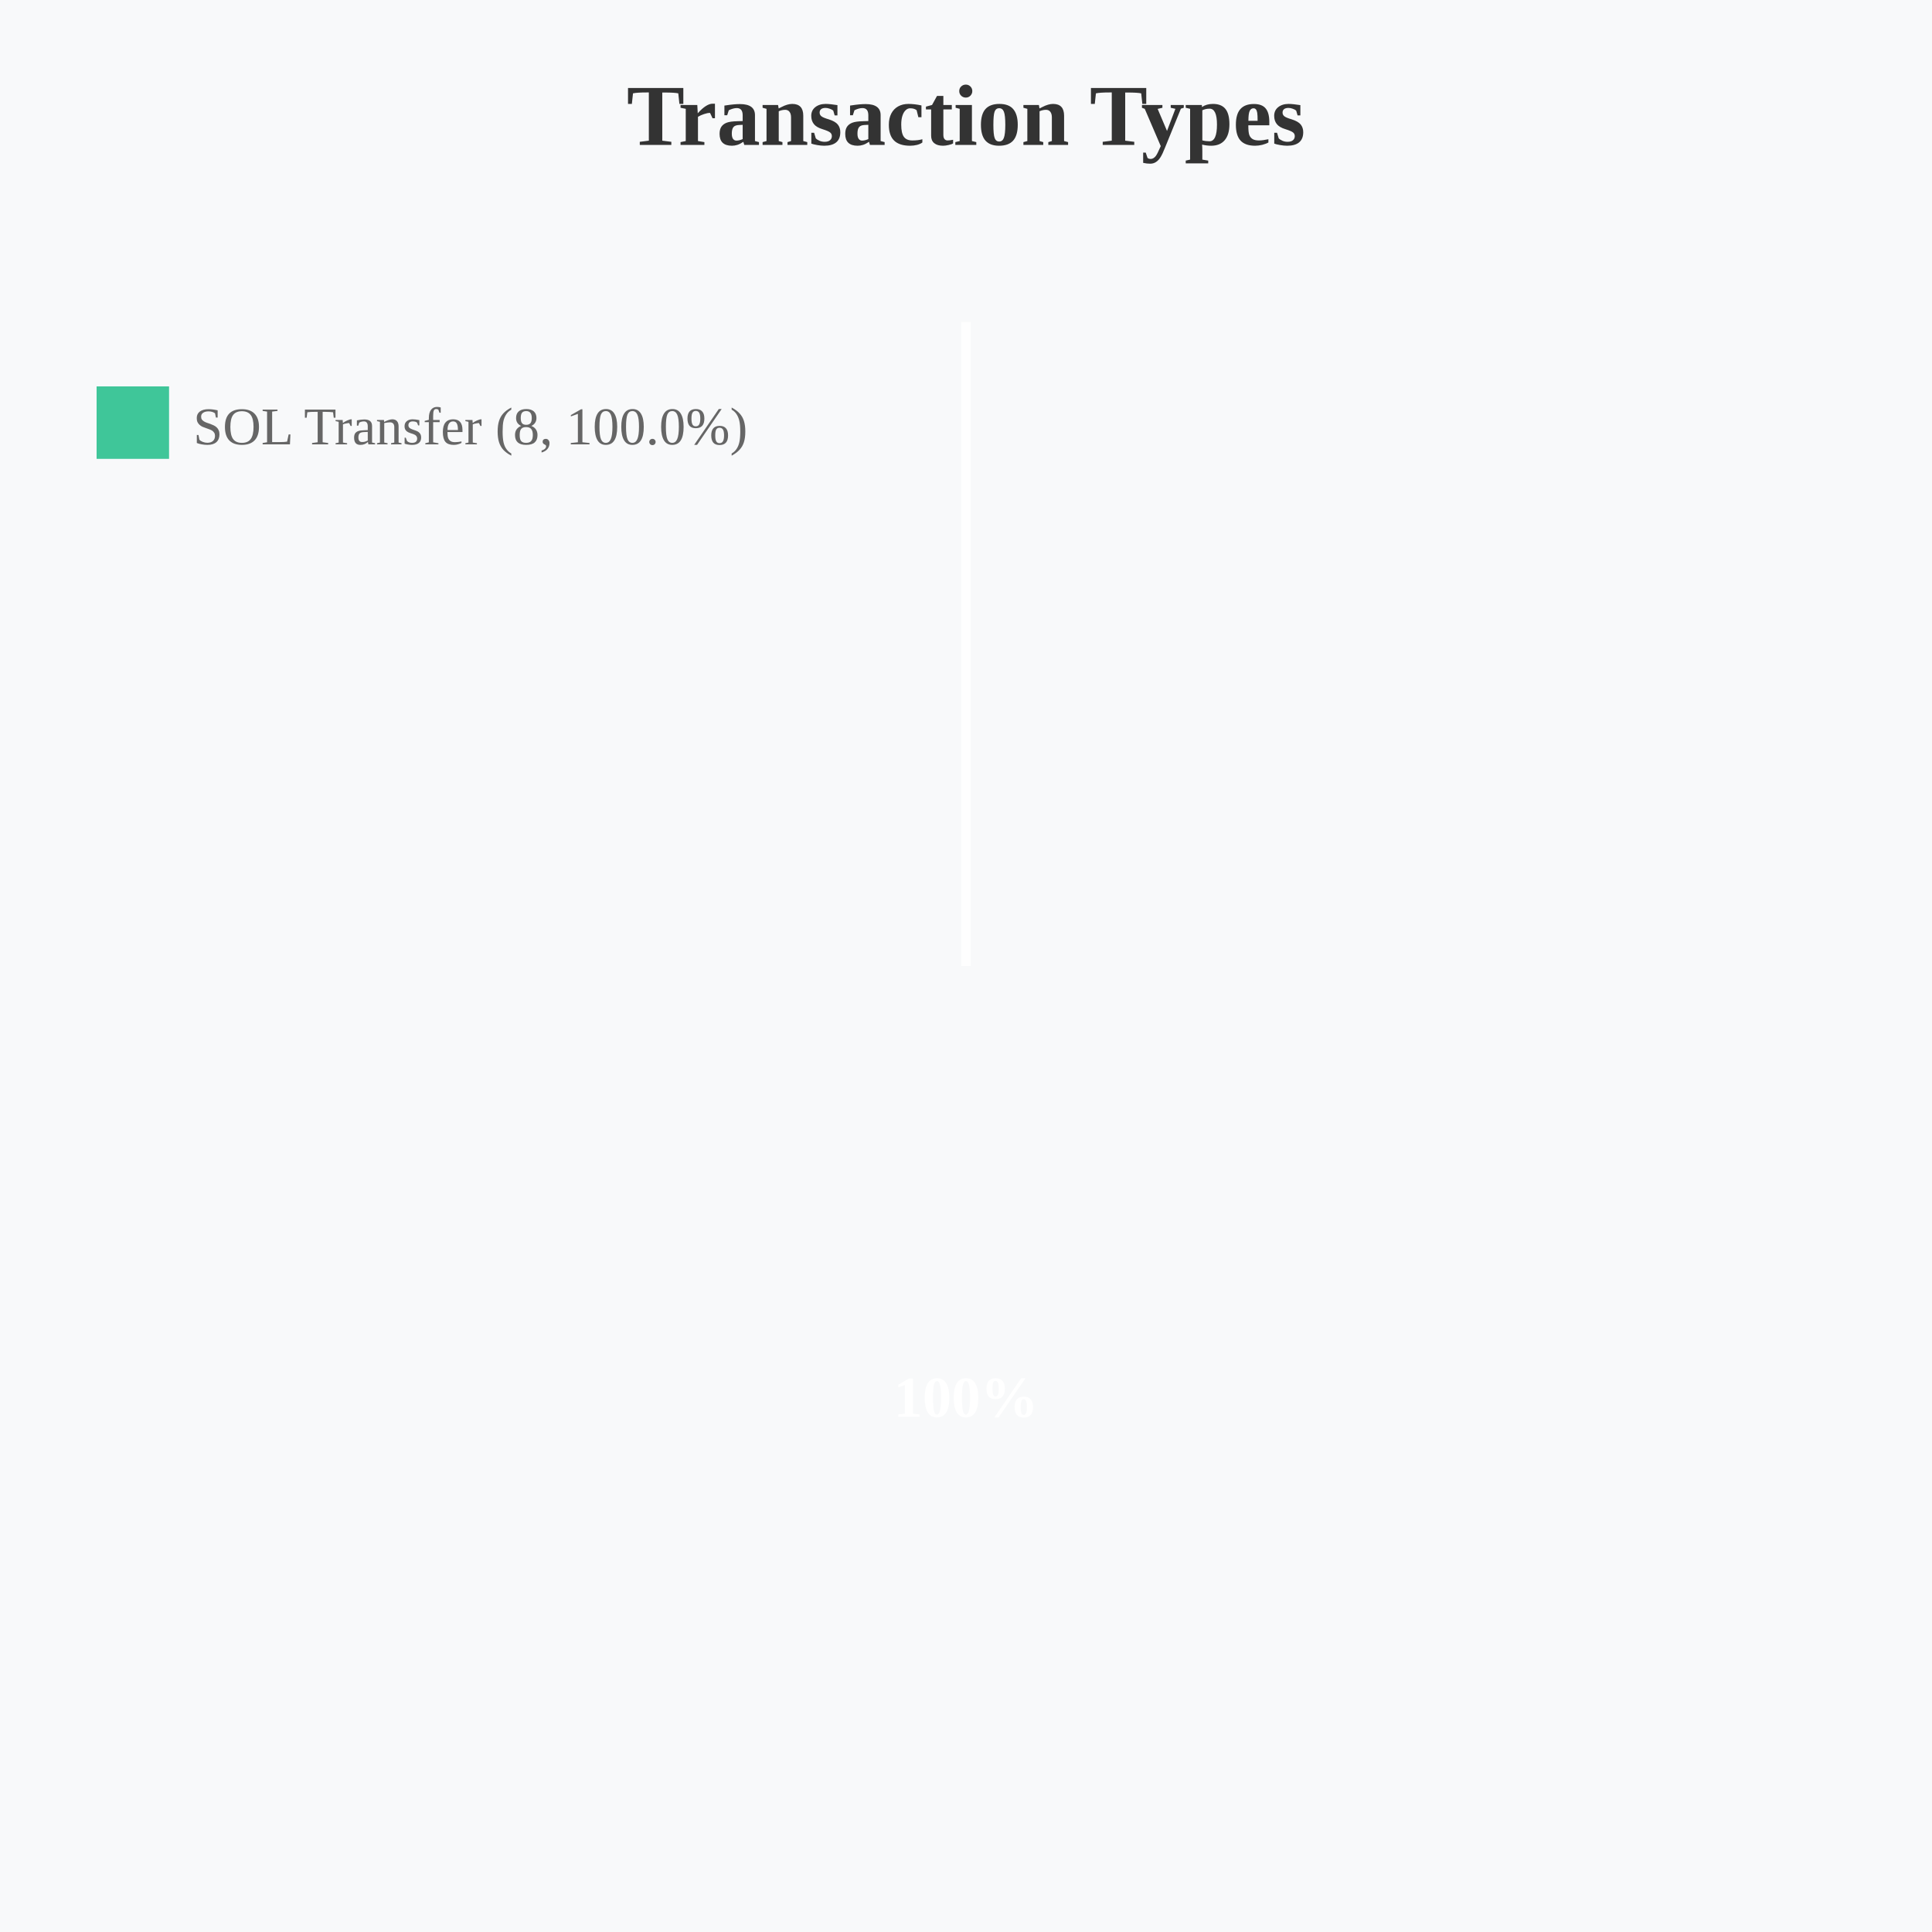
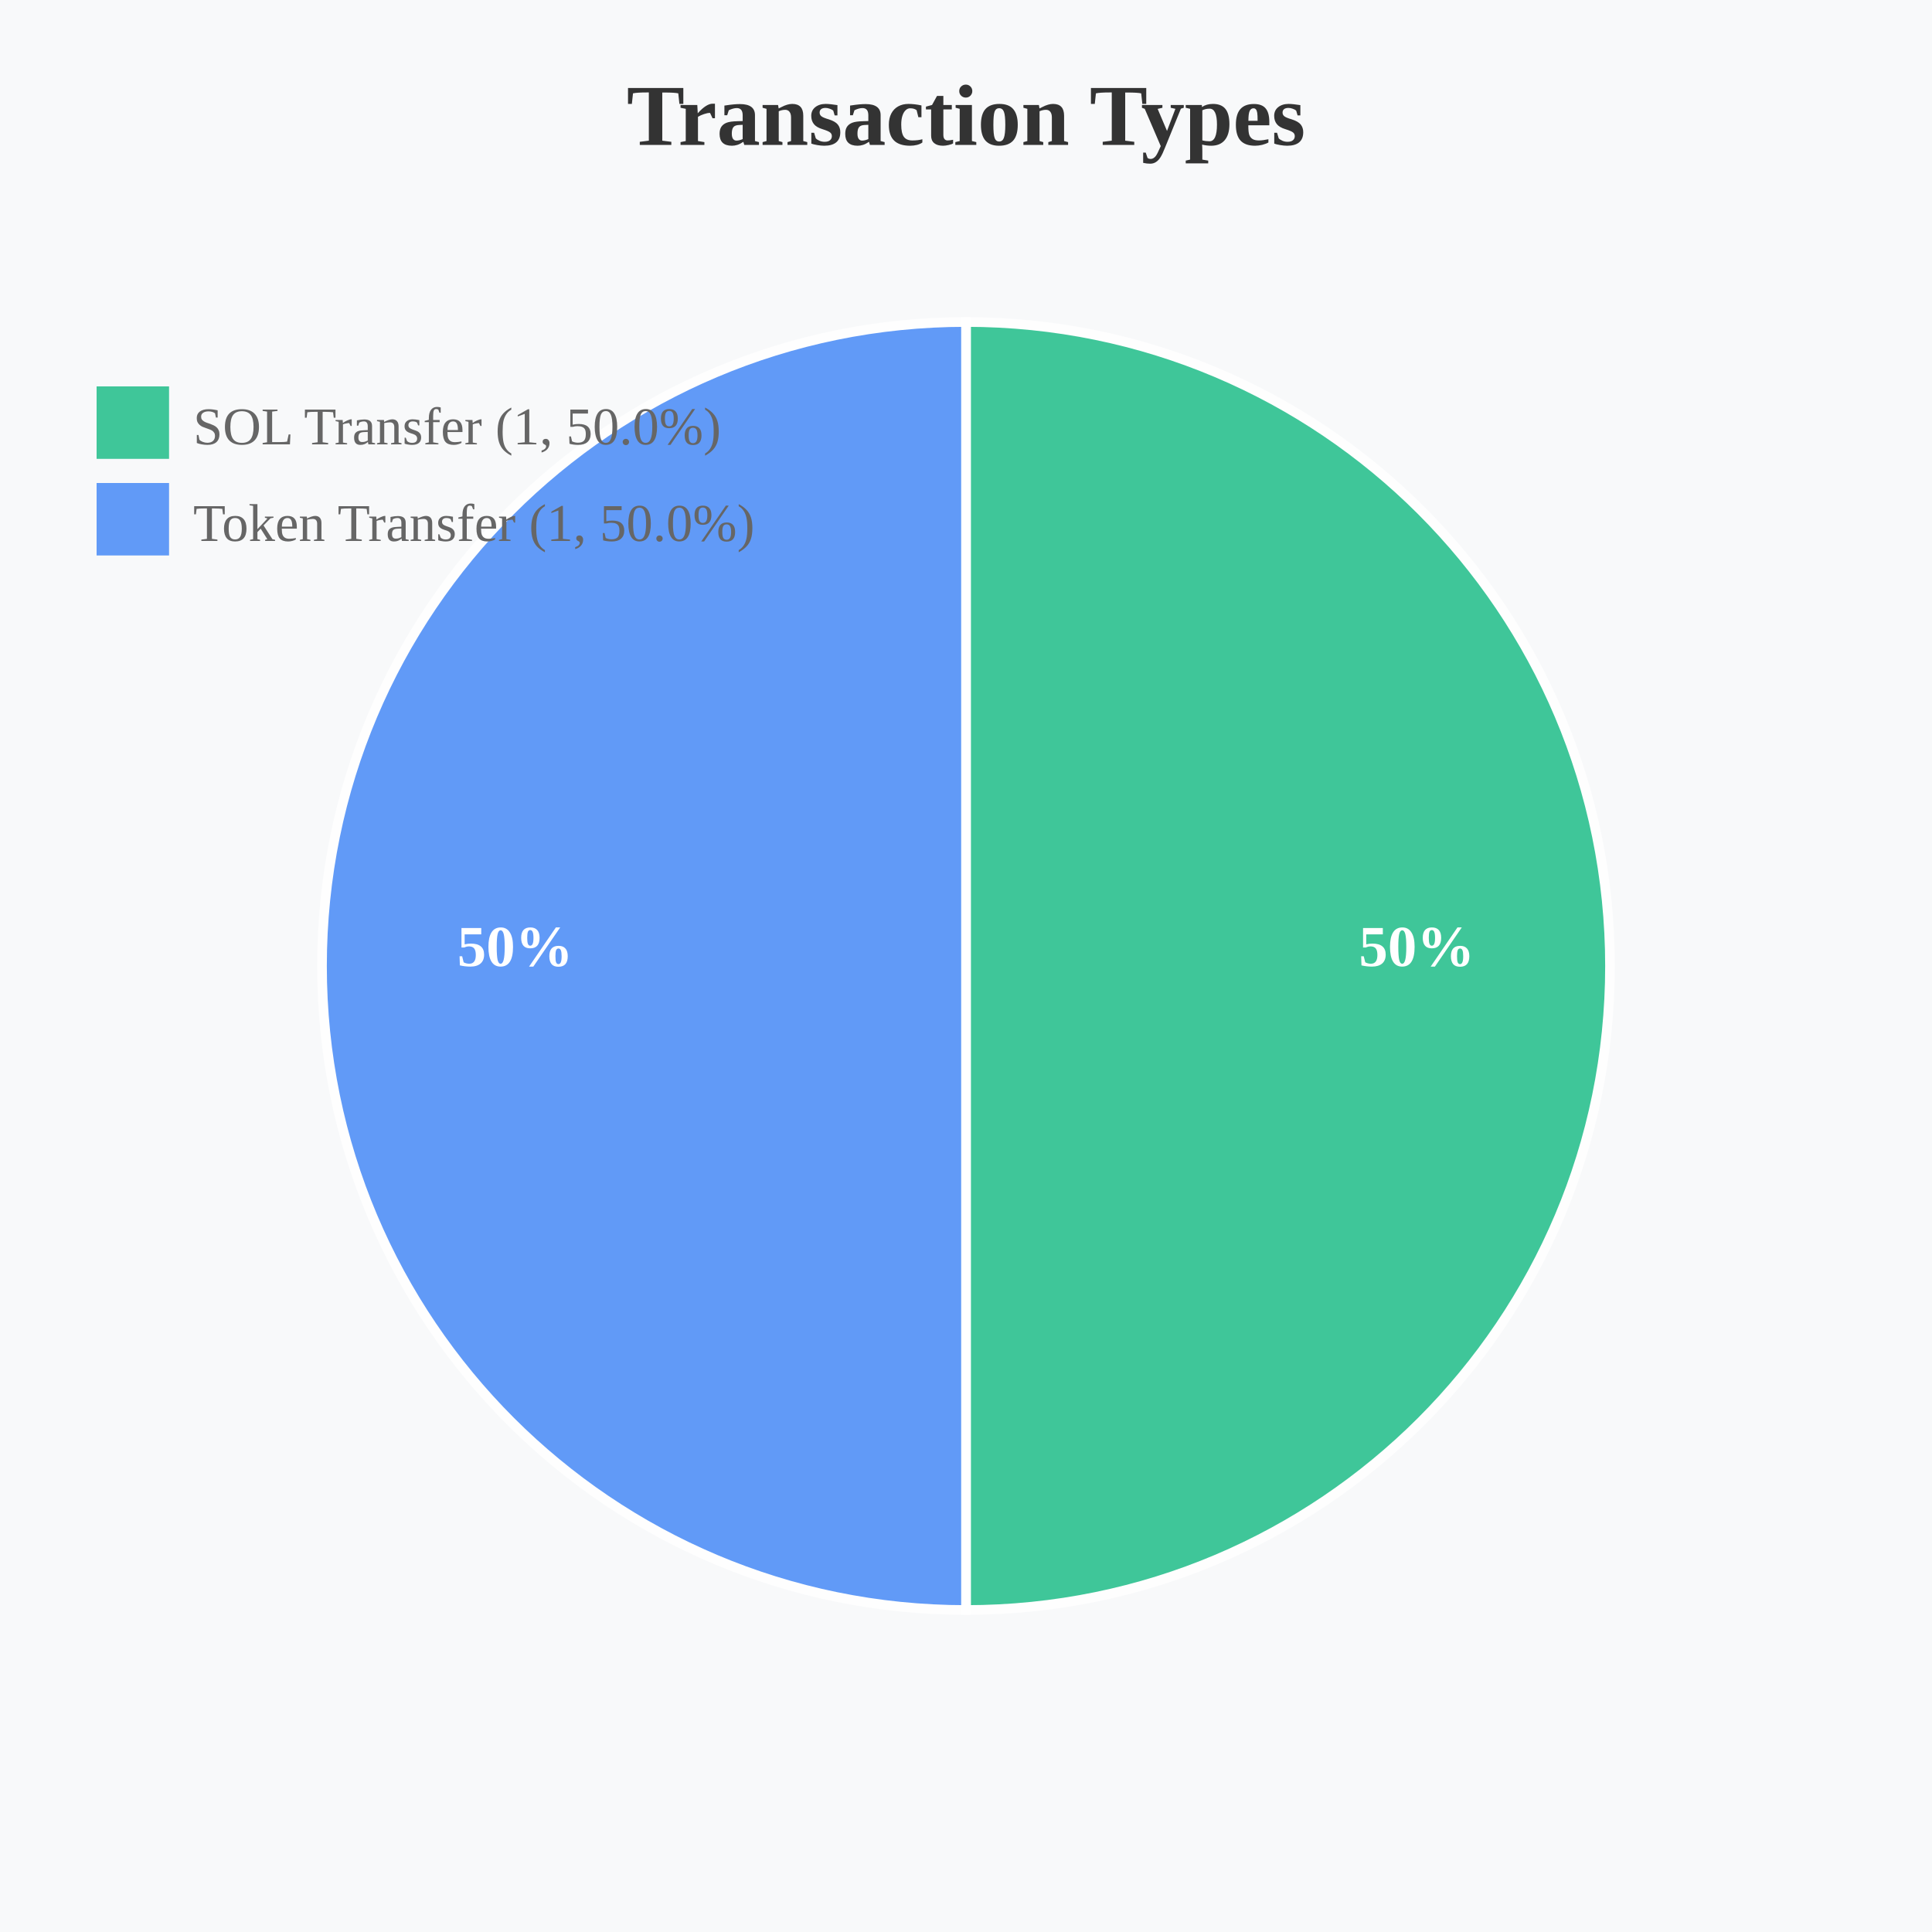
<svg xmlns="http://www.w3.org/2000/svg" width="400" height="400" viewBox="0 0 400 400">
  <rect width="400" height="400" fill="#f8f9fa" />
  <text x="200" y="30" text-anchor="middle" font-size="18" font-weight="bold" fill="#333">Transaction Types</text>
-   <path d="M 200 200 L 200 66.667 A 133.333 133.333 0 1 1 200 66.667 Z" fill="#10b981" opacity="0.8" stroke="#fff" stroke-width="2" />
-   <text x="200" y="293.333" text-anchor="middle" font-size="12" fill="#fff" font-weight="bold">100%</text>
+   <path d="M 200 200 L 200 66.667 A 133.333 133.333 0 0 1 200 333.333 Z" fill="#10b981" opacity="0.8" stroke="#fff" stroke-width="2" />
+   <text x="293.333" y="200" text-anchor="middle" font-size="12" fill="#fff" font-weight="bold">50%</text>
+   <path d="M 200 200 L 200 333.333 A 133.333 133.333 0 0 1 200 66.667 Z" fill="#3b82f6" opacity="0.8" stroke="#fff" stroke-width="2" />
+   <text x="106.667" y="200" text-anchor="middle" font-size="12" fill="#fff" font-weight="bold">50%</text>
  <rect x="20" y="80" width="15" height="15" fill="#10b981" opacity="0.8" />
-   <text x="40" y="92" font-size="11" fill="#666">SOL Transfer (8, 100.0%)</text>
+   <text x="40" y="92" font-size="11" fill="#666">SOL Transfer (1, 50.0%)</text>
+   <rect x="20" y="100" width="15" height="15" fill="#3b82f6" opacity="0.8" />
+   <text x="40" y="112" font-size="11" fill="#666">Token Transfer (1, 50.0%)</text>
</svg>
